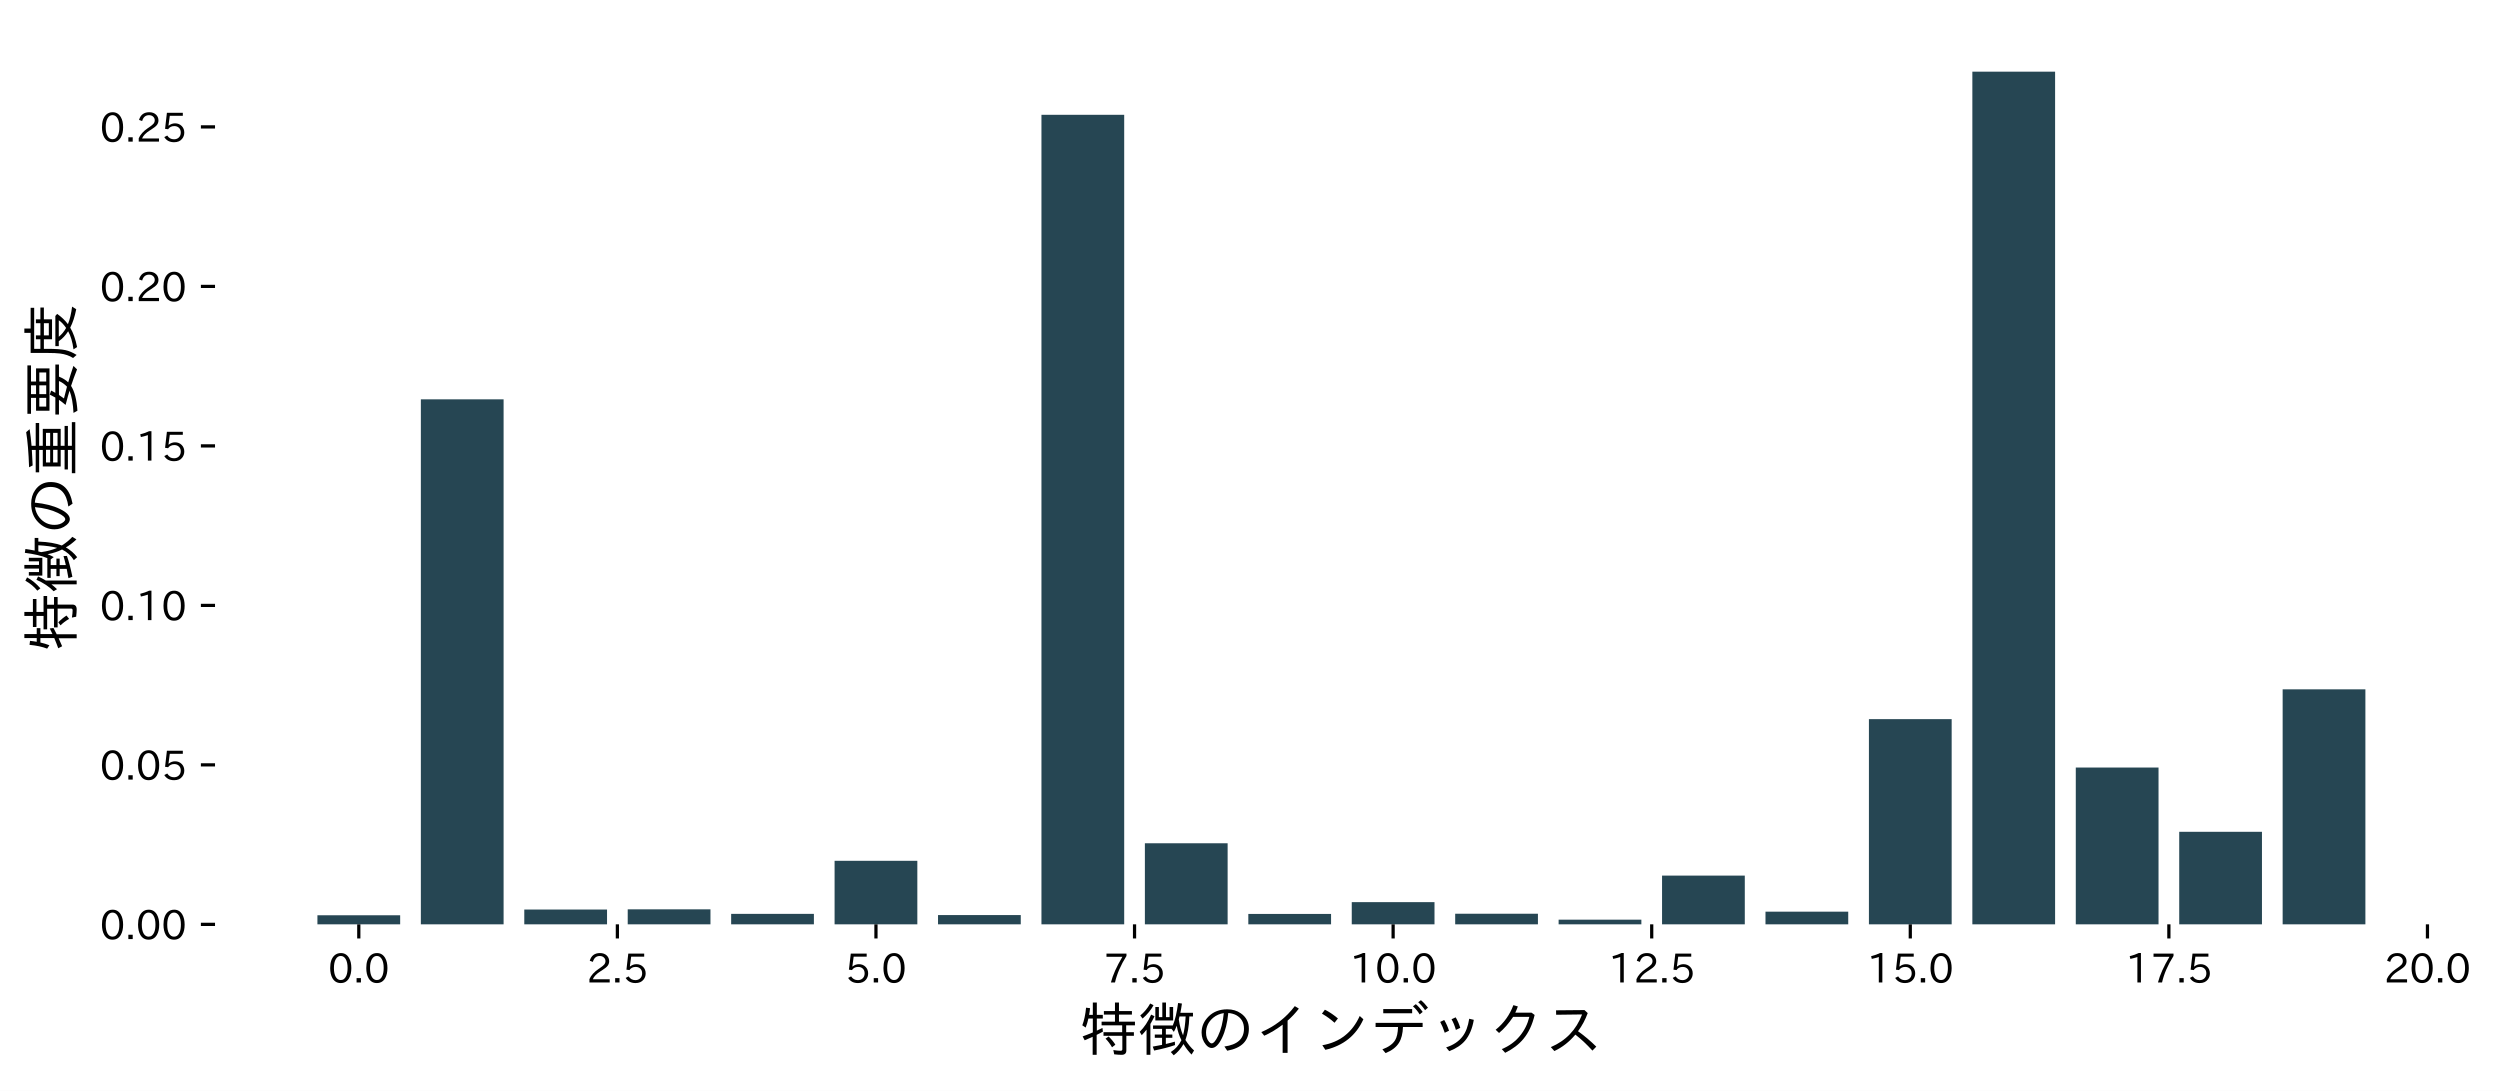
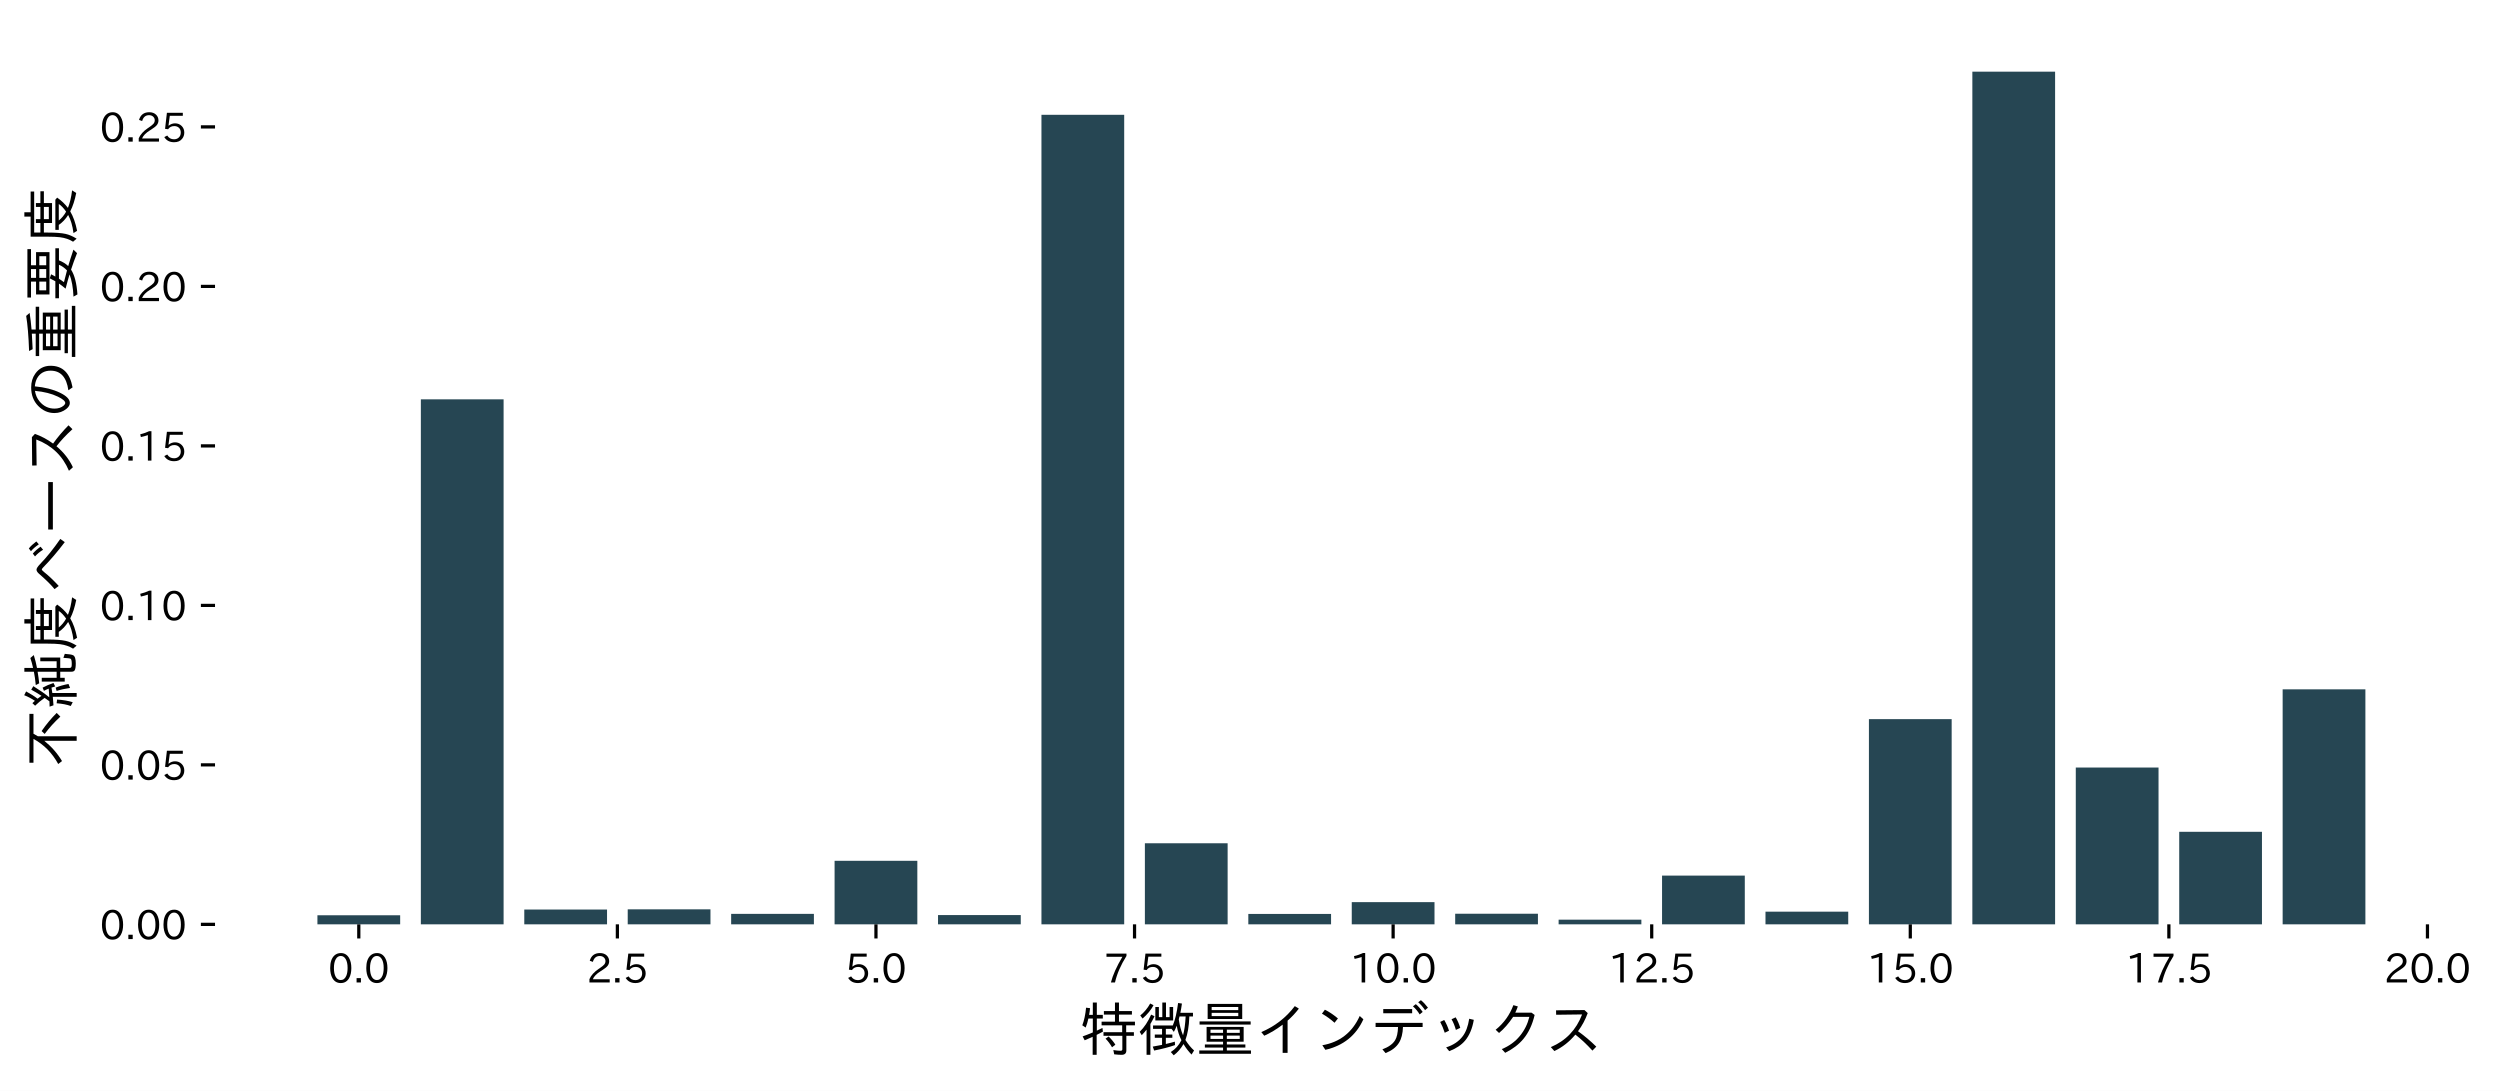
<svg xmlns="http://www.w3.org/2000/svg" xmlns:xlink="http://www.w3.org/1999/xlink" width="619.237pt" height="270.206pt" viewBox="0 0 619.237 270.206" version="1.1">
  <defs>
    <style type="text/css">*{stroke-linejoin: round; stroke-linecap: butt}</style>
  </defs>
  <g id="figure_1">
    <g id="patch_1">
      <path d="M 0 270.206  L 619.237 270.206  L 619.237 0  L 0 0  z " style="fill: #ffffff" />
    </g>
    <g id="axes_1">
      <g id="patch_2">
        <path d="M 53.26 228.96  L 611.26 228.96  L 611.26 7.2  L 53.26 7.2  z " style="fill: #ffffff" />
      </g>
      <g id="patch_3">
-         <path d="M 78.624 228.96  L 99.12 228.96  L 99.12 226.701  L 78.624 226.701  z " clip-path="url(#pd078e37126)" style="fill: #264653" />
+         <path d="M 78.624 228.96  L 99.12 228.96  L 99.12 226.701  L 78.624 226.701  z " clip-path="url(#p6672b5feb9)" style="fill: #264653" />
      </g>
      <g id="patch_4">
-         <path d="M 104.243 228.96  L 124.739 228.96  L 124.739 98.908  L 104.243 98.908  z " clip-path="url(#pd078e37126)" style="fill: #264653" />
+         <path d="M 104.243 228.96  L 124.739 228.96  L 124.739 98.908  L 104.243 98.908  z " clip-path="url(#p6672b5feb9)" style="fill: #264653" />
      </g>
      <g id="patch_5">
-         <path d="M 129.863 228.96  L 150.359 228.96  L 150.359 225.293  L 129.863 225.293  z " clip-path="url(#pd078e37126)" style="fill: #264653" />
+         <path d="M 129.863 228.96  L 150.359 228.96  L 150.359 225.293  L 129.863 225.293  z " clip-path="url(#p6672b5feb9)" style="fill: #264653" />
      </g>
      <g id="patch_6">
-         <path d="M 155.483 228.96  L 175.979 228.96  L 175.979 225.231  L 155.483 225.231  z " clip-path="url(#pd078e37126)" style="fill: #264653" />
+         <path d="M 155.483 228.96  L 175.979 228.96  L 175.979 225.231  L 155.483 225.231  z " clip-path="url(#p6672b5feb9)" style="fill: #264653" />
      </g>
      <g id="patch_7">
-         <path d="M 181.103 228.96  L 201.599 228.96  L 201.599 226.363  L 181.103 226.363  z " clip-path="url(#pd078e37126)" style="fill: #264653" />
+         <path d="M 181.103 228.96  L 201.599 228.96  L 201.599 226.363  L 181.103 226.363  z " clip-path="url(#p6672b5feb9)" style="fill: #264653" />
      </g>
      <g id="patch_8">
-         <path d="M 206.723 228.96  L 227.219 228.96  L 227.219 213.212  L 206.723 213.212  z " clip-path="url(#pd078e37126)" style="fill: #264653" />
+         <path d="M 206.723 228.96  L 227.219 228.96  L 227.219 213.212  L 206.723 213.212  z " clip-path="url(#p6672b5feb9)" style="fill: #264653" />
      </g>
      <g id="patch_9">
-         <path d="M 232.343 228.96  L 252.839 228.96  L 252.839 226.659  L 232.343 226.659  z " clip-path="url(#pd078e37126)" style="fill: #264653" />
+         <path d="M 232.343 228.96  L 252.839 228.96  L 252.839 226.659  L 232.343 226.659  z " clip-path="url(#p6672b5feb9)" style="fill: #264653" />
      </g>
      <g id="patch_10">
-         <path d="M 257.962 228.96  L 278.458 228.96  L 278.458 28.428  L 257.962 28.428  z " clip-path="url(#pd078e37126)" style="fill: #264653" />
+         <path d="M 257.962 228.96  L 278.458 228.96  L 278.458 28.428  L 257.962 28.428  z " clip-path="url(#p6672b5feb9)" style="fill: #264653" />
      </g>
      <g id="patch_11">
-         <path d="M 283.582 228.96  L 304.078 228.96  L 304.078 208.878  L 283.582 208.878  z " clip-path="url(#pd078e37126)" style="fill: #264653" />
+         <path d="M 283.582 228.96  L 304.078 228.96  L 304.078 208.878  L 283.582 208.878  z " clip-path="url(#p6672b5feb9)" style="fill: #264653" />
      </g>
      <g id="patch_12">
-         <path d="M 309.202 228.96  L 329.698 228.96  L 329.698 226.375  L 309.202 226.375  z " clip-path="url(#pd078e37126)" style="fill: #264653" />
+         <path d="M 309.202 228.96  L 329.698 228.96  L 329.698 226.375  L 309.202 226.375  z " clip-path="url(#p6672b5feb9)" style="fill: #264653" />
      </g>
      <g id="patch_13">
-         <path d="M 334.822 228.96  L 355.318 228.96  L 355.318 223.456  L 334.822 223.456  z " clip-path="url(#pd078e37126)" style="fill: #264653" />
+         <path d="M 334.822 228.96  L 355.318 228.96  L 355.318 223.456  L 334.822 223.456  z " clip-path="url(#p6672b5feb9)" style="fill: #264653" />
      </g>
      <g id="patch_14">
-         <path d="M 360.442 228.96  L 380.938 228.96  L 380.938 226.322  L 360.442 226.322  z " clip-path="url(#pd078e37126)" style="fill: #264653" />
+         <path d="M 360.442 228.96  L 380.938 228.96  L 380.938 226.322  L 360.442 226.322  z " clip-path="url(#p6672b5feb9)" style="fill: #264653" />
      </g>
      <g id="patch_15">
-         <path d="M 386.062 228.96  L 406.558 228.96  L 406.558 227.805  L 386.062 227.805  z " clip-path="url(#pd078e37126)" style="fill: #264653" />
+         <path d="M 386.062 228.96  L 406.558 228.96  L 406.558 227.805  L 386.062 227.805  z " clip-path="url(#p6672b5feb9)" style="fill: #264653" />
      </g>
      <g id="patch_16">
-         <path d="M 411.681 228.96  L 432.177 228.96  L 432.177 216.886  L 411.681 216.886  z " clip-path="url(#pd078e37126)" style="fill: #264653" />
+         <path d="M 411.681 228.96  L 432.177 228.96  L 432.177 216.886  L 411.681 216.886  z " clip-path="url(#p6672b5feb9)" style="fill: #264653" />
      </g>
      <g id="patch_17">
-         <path d="M 437.301 228.96  L 457.797 228.96  L 457.797 225.814  L 437.301 225.814  z " clip-path="url(#pd078e37126)" style="fill: #264653" />
+         <path d="M 437.301 228.96  L 457.797 228.96  L 457.797 225.814  L 437.301 225.814  z " clip-path="url(#p6672b5feb9)" style="fill: #264653" />
      </g>
      <g id="patch_18">
-         <path d="M 462.921 228.96  L 483.417 228.96  L 483.417 178.124  L 462.921 178.124  z " clip-path="url(#pd078e37126)" style="fill: #264653" />
+         <path d="M 462.921 228.96  L 483.417 228.96  L 483.417 178.124  L 462.921 178.124  z " clip-path="url(#p6672b5feb9)" style="fill: #264653" />
      </g>
      <g id="patch_19">
-         <path d="M 488.541 228.96  L 509.037 228.96  L 509.037 17.76  L 488.541 17.76  z " clip-path="url(#pd078e37126)" style="fill: #264653" />
+         <path d="M 488.541 228.96  L 509.037 228.96  L 509.037 17.76  L 488.541 17.76  z " clip-path="url(#p6672b5feb9)" style="fill: #264653" />
      </g>
      <g id="patch_20">
-         <path d="M 514.161 228.96  L 534.657 228.96  L 534.657 190.121  L 514.161 190.121  z " clip-path="url(#pd078e37126)" style="fill: #264653" />
+         <path d="M 514.161 228.96  L 534.657 228.96  L 534.657 190.121  L 514.161 190.121  z " clip-path="url(#p6672b5feb9)" style="fill: #264653" />
      </g>
      <g id="patch_21">
-         <path d="M 539.781 228.96  L 560.277 228.96  L 560.277 206.025  L 539.781 206.025  z " clip-path="url(#pd078e37126)" style="fill: #264653" />
+         <path d="M 539.781 228.96  L 560.277 228.96  L 560.277 206.025  L 539.781 206.025  z " clip-path="url(#p6672b5feb9)" style="fill: #264653" />
      </g>
      <g id="patch_22">
-         <path d="M 565.4 228.96  L 585.896 228.96  L 585.896 170.738  L 565.4 170.738  z " clip-path="url(#pd078e37126)" style="fill: #264653" />
+         <path d="M 565.4 228.96  L 585.896 228.96  L 585.896 170.738  L 565.4 170.738  z " clip-path="url(#p6672b5feb9)" style="fill: #264653" />
      </g>
      <g id="matplotlib.axis_1">
        <g id="xtick_1">
          <g id="line2d_1">
            <defs>
-               <path id="m3e5e22fb21" d="M 0 0  L 0 3.5  " style="stroke: #000000; stroke-width: 0.8" />
+               <path id="m82da1f3bf2" d="M 0 0  L 0 3.5  " style="stroke: #000000; stroke-width: 0.8" />
            </defs>
            <g>
-               <use xlink:href="#m3e5e22fb21" x="88.872" y="228.96" style="stroke: #000000; stroke-width: 0.8" />
+               <use xlink:href="#m82da1f3bf2" x="88.872" y="228.96" style="stroke: #000000; stroke-width: 0.8" />
            </g>
          </g>
          <g id="text_1">
            <g transform="translate(81.25204 243.4506) scale(0.1 -0.1)">
              <defs>
                <path id="IPAexGothic-30" d="M 2038 4725  Q 2881 4725 3334 3944  Q 3694 3325 3694 2344  Q 3694 1372 3334 741  Q 2888 -31 2016 -31  Q 1147 -31 700 741  Q 341 1372 341 2350  Q 341 3713 1000 4334  Q 1419 4725 2038 4725  z M 2016 4266  Q 1516 4266 1228 3759  Q 934 3247 934 2344  Q 934 1456 1222 947  Q 1513 447 2016 447  Q 2619 447 2909 1153  Q 3100 1622 3100 2375  Q 3100 3256 2806 3759  Q 2509 4266 2016 4266  z " transform="scale(0.015625)" />
                <path id="IPAexGothic-2e" d="M 1184 63  L 494 63  L 494 753  L 1184 753  L 1184 63  z " transform="scale(0.015625)" />
              </defs>
              <use xlink:href="#IPAexGothic-30" />
              <use xlink:href="#IPAexGothic-2e" transform="translate(62.98828 0)" />
              <use xlink:href="#IPAexGothic-30" transform="translate(89.4043 0)" />
            </g>
          </g>
        </g>
        <g id="xtick_2">
          <g id="line2d_2">
            <g>
-               <use xlink:href="#m3e5e22fb21" x="152.921" y="228.96" style="stroke: #000000; stroke-width: 0.8" />
+               <use xlink:href="#m82da1f3bf2" x="152.921" y="228.96" style="stroke: #000000; stroke-width: 0.8" />
            </g>
          </g>
          <g id="text_2">
            <g transform="translate(145.3016 243.4506) scale(0.1 -0.1)">
              <defs>
                <path id="IPAexGothic-32" d="M 3659 63  L 447 63  L 447 594  Q 825 1475 1894 2203  L 2072 2322  Q 2619 2697 2791 2906  Q 2988 3153 2988 3444  Q 2988 3772 2756 4003  Q 2500 4259 2084 4259  Q 1250 4259 991 3328  L 497 3506  Q 853 4725 2116 4725  Q 2806 4725 3216 4316  Q 3575 3947 3575 3425  Q 3575 3038 3344 2722  Q 3131 2416 2366 1938  L 2231 1856  Q 1256 1253 978 569  L 3659 569  L 3659 63  z " transform="scale(0.015625)" />
                <path id="IPAexGothic-35" d="M 1178 2603  Q 1634 2963 2172 2963  Q 2816 2963 3241 2528  Q 3638 2113 3638 1497  Q 3638 938 3297 513  Q 2869 -31 2031 -31  Q 959 -31 469 784  L 938 1028  Q 1309 434 2013 434  Q 2466 434 2769 716  Q 3081 1013 3081 1503  Q 3081 1966 2806 2241  Q 2519 2528 2056 2528  Q 1406 2528 1072 2028  L 591 2091  L 884 4634  L 3406 4634  L 3406 4153  L 1341 4153  L 1134 2603  L 1178 2603  z " transform="scale(0.015625)" />
              </defs>
              <use xlink:href="#IPAexGothic-32" />
              <use xlink:href="#IPAexGothic-2e" transform="translate(62.98828 0)" />
              <use xlink:href="#IPAexGothic-35" transform="translate(89.4043 0)" />
            </g>
          </g>
        </g>
        <g id="xtick_3">
          <g id="line2d_3">
            <g>
-               <use xlink:href="#m3e5e22fb21" x="216.971" y="228.96" style="stroke: #000000; stroke-width: 0.8" />
+               <use xlink:href="#m82da1f3bf2" x="216.971" y="228.96" style="stroke: #000000; stroke-width: 0.8" />
            </g>
          </g>
          <g id="text_3">
            <g transform="translate(209.3512 243.4506) scale(0.1 -0.1)">
              <use xlink:href="#IPAexGothic-35" />
              <use xlink:href="#IPAexGothic-2e" transform="translate(62.98828 0)" />
              <use xlink:href="#IPAexGothic-30" transform="translate(89.4043 0)" />
            </g>
          </g>
        </g>
        <g id="xtick_4">
          <g id="line2d_4">
            <g>
-               <use xlink:href="#m3e5e22fb21" x="281.02" y="228.96" style="stroke: #000000; stroke-width: 0.8" />
+               <use xlink:href="#m82da1f3bf2" x="281.02" y="228.96" style="stroke: #000000; stroke-width: 0.8" />
            </g>
          </g>
          <g id="text_4">
            <g transform="translate(273.4008 243.4506) scale(0.1 -0.1)">
              <defs>
                <path id="IPAexGothic-37" d="M 3597 4263  Q 2238 2106 1778 63  L 1131 63  Q 1581 1834 2950 4128  L 428 4128  L 428 4634  L 3597 4634  L 3597 4263  z " transform="scale(0.015625)" />
              </defs>
              <use xlink:href="#IPAexGothic-37" />
              <use xlink:href="#IPAexGothic-2e" transform="translate(62.98828 0)" />
              <use xlink:href="#IPAexGothic-35" transform="translate(89.4043 0)" />
            </g>
          </g>
        </g>
        <g id="xtick_5">
          <g id="line2d_5">
            <g>
-               <use xlink:href="#m3e5e22fb21" x="345.07" y="228.96" style="stroke: #000000; stroke-width: 0.8" />
+               <use xlink:href="#m82da1f3bf2" x="345.07" y="228.96" style="stroke: #000000; stroke-width: 0.8" />
            </g>
          </g>
          <g id="text_5">
            <g transform="translate(334.3012 243.4506) scale(0.1 -0.1)">
              <defs>
                <path id="IPAexGothic-31" d="M 2463 63  L 1900 63  L 1900 4103  Q 1372 3922 788 3797  L 684 4231  Q 1519 4441 2106 4731  L 2463 4731  L 2463 63  z " transform="scale(0.015625)" />
              </defs>
              <use xlink:href="#IPAexGothic-31" />
              <use xlink:href="#IPAexGothic-30" transform="translate(62.98828 0)" />
              <use xlink:href="#IPAexGothic-2e" transform="translate(125.9766 0)" />
              <use xlink:href="#IPAexGothic-30" transform="translate(152.3926 0)" />
            </g>
          </g>
        </g>
        <g id="xtick_6">
          <g id="line2d_6">
            <g>
-               <use xlink:href="#m3e5e22fb21" x="409.12" y="228.96" style="stroke: #000000; stroke-width: 0.8" />
+               <use xlink:href="#m82da1f3bf2" x="409.12" y="228.96" style="stroke: #000000; stroke-width: 0.8" />
            </g>
          </g>
          <g id="text_6">
            <g transform="translate(398.3508 243.4506) scale(0.1 -0.1)">
              <use xlink:href="#IPAexGothic-31" />
              <use xlink:href="#IPAexGothic-32" transform="translate(62.98828 0)" />
              <use xlink:href="#IPAexGothic-2e" transform="translate(125.9766 0)" />
              <use xlink:href="#IPAexGothic-35" transform="translate(152.3926 0)" />
            </g>
          </g>
        </g>
        <g id="xtick_7">
          <g id="line2d_7">
            <g>
-               <use xlink:href="#m3e5e22fb21" x="473.169" y="228.96" style="stroke: #000000; stroke-width: 0.8" />
+               <use xlink:href="#m82da1f3bf2" x="473.169" y="228.96" style="stroke: #000000; stroke-width: 0.8" />
            </g>
          </g>
          <g id="text_7">
            <g transform="translate(462.4003 243.4506) scale(0.1 -0.1)">
              <use xlink:href="#IPAexGothic-31" />
              <use xlink:href="#IPAexGothic-35" transform="translate(62.98828 0)" />
              <use xlink:href="#IPAexGothic-2e" transform="translate(125.9766 0)" />
              <use xlink:href="#IPAexGothic-30" transform="translate(152.3926 0)" />
            </g>
          </g>
        </g>
        <g id="xtick_8">
          <g id="line2d_8">
            <g>
-               <use xlink:href="#m3e5e22fb21" x="537.219" y="228.96" style="stroke: #000000; stroke-width: 0.8" />
+               <use xlink:href="#m82da1f3bf2" x="537.219" y="228.96" style="stroke: #000000; stroke-width: 0.8" />
            </g>
          </g>
          <g id="text_8">
            <g transform="translate(526.4499 243.4506) scale(0.1 -0.1)">
              <use xlink:href="#IPAexGothic-31" />
              <use xlink:href="#IPAexGothic-37" transform="translate(62.98828 0)" />
              <use xlink:href="#IPAexGothic-2e" transform="translate(125.9766 0)" />
              <use xlink:href="#IPAexGothic-35" transform="translate(152.3926 0)" />
            </g>
          </g>
        </g>
        <g id="xtick_9">
          <g id="line2d_9">
            <g>
-               <use xlink:href="#m3e5e22fb21" x="601.268" y="228.96" style="stroke: #000000; stroke-width: 0.8" />
+               <use xlink:href="#m82da1f3bf2" x="601.268" y="228.96" style="stroke: #000000; stroke-width: 0.8" />
            </g>
          </g>
          <g id="text_9">
            <g transform="translate(590.4995 243.4506) scale(0.1 -0.1)">
              <use xlink:href="#IPAexGothic-32" />
              <use xlink:href="#IPAexGothic-30" transform="translate(62.98828 0)" />
              <use xlink:href="#IPAexGothic-2e" transform="translate(125.9766 0)" />
              <use xlink:href="#IPAexGothic-30" transform="translate(152.3926 0)" />
            </g>
          </g>
        </g>
        <g id="text_10">
          <g transform="translate(267.46 260.2699) scale(0.144 -0.144)">
            <defs>
              <path id="IPAexGothic-7279" d="M 1025 3950  L 1434 3950  L 1434 5313  L 1875 5313  L 1875 3950  L 2534 3950  L 2534 3547  L 1875 3547  L 1875 2216  Q 2084 2313 2494 2516  L 2547 2106  Q 2281 1963 1856 1750  L 1856 -447  L 1416 -447  L 1416 1538  Q 1028 1359 538 1153  L 313 1581  Q 778 1744 1434 2019  L 1434 3547  L 947 3547  Q 828 3013 647 2556  L 275 2803  Q 584 3600 691 4744  L 1131 4688  Q 1091 4291 1025 3950  z M 3872 4372  L 3872 5313  L 4313 5313  L 4313 4372  L 5738 4372  L 5738 3981  L 4313 3981  L 4313 3200  L 6072 3200  L 6072 2803  L 5106 2803  L 5106 2047  L 5956 2047  L 5956 1650  L 5125 1650  L 5125 38  Q 5125 -447 4594 -447  Q 4288 -447 3788 -391  L 3691 78  Q 4181 0 4491 0  Q 4684 0 4684 172  L 4684 1650  L 2609 1650  L 2609 2047  L 4666 2047  L 4666 2803  L 2400 2803  L 2400 3200  L 3872 3200  L 3872 3981  L 2653 3981  L 2653 4372  L 3872 4372  z M 3550 384  Q 3216 959 2834 1331  L 3172 1575  Q 3641 1116 3916 672  L 3550 384  z " transform="scale(0.015625)" />
              <path id="IPAexGothic-5fb4" d="M 5656 3775  L 5656 3697  Q 5597 2178 5228 1188  Q 5678 478 6181 31  L 5900 -419  Q 5375 125 5016 741  Q 4591 -3 3941 -500  L 3616 -138  Q 4372 331 4788 1163  Q 4441 1838 4269 2759  Q 4131 2388 3953 2078  L 3697 2413  L 3072 2413  L 3072 1784  L 3788 1784  L 3788 1425  L 3072 1425  L 3072 747  Q 3600 866 4063 1003  L 4081 625  Q 3147 297 1784 25  L 1631 459  Q 2194 553 2656 650  L 2656 1425  L 1856 1425  L 1856 1784  L 2656 1784  L 2656 2413  L 1663 2413  L 1663 2784  L 3838 2784  Q 4222 3697 4422 5259  L 4844 5197  Q 4775 4688 4672 4178  L 6059 4178  L 6059 3775  L 5656 3775  z M 5253 3775  L 4575 3775  Q 4516 3525 4497 3463  L 4509 3391  Q 4638 2475 4966 1700  Q 5188 2516 5253 3775  z M 1372 2950  L 1372 -447  L 950 -447  L 950 2328  Q 728 2038 419 1716  L 194 2088  Q 944 2819 1453 3981  L 1825 3803  Q 1631 3384 1372 2950  z M 3088 3700  L 3484 3700  L 3484 4819  L 3875 4819  L 3875 3334  L 1916 3334  L 1916 4819  L 2306 4819  L 2306 3700  L 2684 3700  L 2684 5313  L 3088 5313  L 3088 3700  z M 256 3884  Q 916 4419 1350 5203  L 1716 5013  Q 1300 4234 513 3547  L 256 3884  z " transform="scale(0.015625)" />
-               <path id="IPAexGothic-306e" d="M 3119 469  Q 5275 766 5275 2425  Q 5275 3453 4413 3925  Q 4041 4116 3547 4159  Q 3394 2525 2850 1400  Q 2322 306 1722 306  Q 1384 306 1084 666  Q 609 1244 609 2003  Q 609 3025 1397 3794  Q 2184 4563 3431 4563  Q 4306 4563 4928 4122  Q 5813 3506 5813 2425  Q 5813 438 3431 6  L 3119 469  z M 3053 4147  Q 2378 4044 1891 3641  Q 1097 2981 1097 1991  Q 1097 1366 1434 978  Q 1581 813 1719 813  Q 2022 813 2416 1625  Q 2909 2638 3053 4147  z " transform="scale(0.015625)" />
+               <path id="IPAexGothic-91cf" d="M 5081 5159  L 5081 3497  L 1275 3497  L 1275 5159  L 5081 5159  z M 1716 4819  L 1716 4475  L 4647 4475  L 4647 4819  L 1716 4819  z M 1716 4175  L 1716 3816  L 4647 3816  L 4647 4175  L 1716 4175  z M 5238 2625  L 5238 997  L 3388 997  L 3388 694  L 5428 694  L 5428 353  L 3388 353  L 3388 34  L 6044 34  L 6044 -331  L 353 -331  L 353 34  L 2972 34  L 2972 353  L 969 353  L 969 694  L 2972 694  L 2972 997  L 1159 997  L 1159 2625  L 5238 2625  z M 1588 2325  L 1588 1972  L 2972 1972  L 2972 2325  L 1588 2325  z M 1588 1672  L 1588 1303  L 2972 1303  L 2972 1672  L 1588 1672  z M 4809 1303  L 4809 1672  L 3388 1672  L 3388 1303  L 4809 1303  z M 4809 1972  L 4809 2325  L 3388 2325  L 3388 1972  L 4809 1972  z M 384 3231  L 6009 3231  L 6009 2884  L 384 2884  L 384 3231  z " transform="scale(0.015625)" />
              <path id="IPAexGothic-30a4" d="M 3131 -231  L 3131 2875  Q 2091 2088 1106 1656  L 781 2059  Q 3016 3000 4469 4916  L 4916 4641  Q 4384 3938 3675 3316  L 3675 -231  L 3131 -231  z " transform="scale(0.015625)" />
              <path id="IPAexGothic-30f3" d="M 2444 3084  Q 1816 3656 1056 4084  L 1381 4519  Q 2063 4191 2816 3559  L 2444 3084  z M 1100 609  Q 3984 1106 5216 3828  L 5619 3469  Q 4413 794 1434 103  L 1100 609  z " transform="scale(0.015625)" />
              <path id="IPAexGothic-30c7" d="M 563 3072  L 5741 3072  L 5741 2613  L 3578 2613  Q 3538 1516 3134 872  Q 2688 156 1663 -256  L 1313 156  Q 2338 538 2713 1166  Q 3003 1644 3034 2613  L 563 2613  L 563 3072  z M 1406 4588  L 4588 4588  L 4588 4128  L 1406 4128  L 1406 4588  z M 6009 4469  Q 5647 5009 5253 5338  L 5553 5569  Q 5938 5259 6328 4744  L 6009 4469  z M 5413 4000  Q 5125 4491 4678 4891  L 4991 5131  Q 5363 4825 5747 4275  L 5413 4000  z " transform="scale(0.015625)" />
              <path id="IPAexGothic-30c3" d="M 1775 1984  Q 1553 2666 1275 3175  L 1716 3391  Q 2034 2866 2247 2209  L 1775 1984  z M 3003 2297  Q 2813 2978 2522 3469  L 2978 3681  Q 3291 3166 3484 2522  L 3003 2297  z M 1928 372  Q 3094 744 3731 1569  Q 4275 2263 4469 3525  L 4975 3406  Q 4734 1975 4016 1119  Q 3406 391 2266 -44  L 1928 372  z " transform="scale(0.015625)" />
              <path id="IPAexGothic-30af" d="M 4934 4191  L 5272 3941  Q 4894 2334 4031 1300  Q 3275 391 2028 -225  L 1656 184  Q 2875 691 3641 1625  Q 4403 2553 4691 3731  L 2903 3731  Q 2188 2653 1356 1959  L 978 2309  Q 2328 3400 2931 5022  L 3422 4881  Q 3363 4672 3141 4191  L 4934 4191  z " transform="scale(0.015625)" />
              <path id="IPAexGothic-30b9" d="M 4359 4481  L 4716 4147  Q 4328 3072 3647 2150  Q 4659 1434 5659 453  L 5234 19  Q 4256 1088 3353 1778  Q 2372 597 1044 -31  L 653 403  Q 3128 1453 4097 4000  L 1241 3963  L 1228 4453  L 4359 4481  z " transform="scale(0.015625)" />
            </defs>
            <use xlink:href="#IPAexGothic-7279" />
            <use xlink:href="#IPAexGothic-5fb4" transform="translate(100 0)" />
-             <use xlink:href="#IPAexGothic-306e" transform="translate(200 0)" />
+             <use xlink:href="#IPAexGothic-91cf" transform="translate(200 0)" />
            <use xlink:href="#IPAexGothic-30a4" transform="translate(300 0)" />
            <use xlink:href="#IPAexGothic-30f3" transform="translate(400 0)" />
            <use xlink:href="#IPAexGothic-30c7" transform="translate(500 0)" />
            <use xlink:href="#IPAexGothic-30c3" transform="translate(600 0)" />
            <use xlink:href="#IPAexGothic-30af" transform="translate(700 0)" />
            <use xlink:href="#IPAexGothic-30b9" transform="translate(800 0)" />
          </g>
        </g>
      </g>
      <g id="matplotlib.axis_2">
        <g id="ytick_1">
          <g id="line2d_10">
            <defs>
-               <path id="m81ce6b8e55" d="M 0 0  L -3.5 0  " style="stroke: #000000; stroke-width: 0.8" />
+               <path id="mc72105f3bf" d="M 0 0  L -3.5 0  " style="stroke: #000000; stroke-width: 0.8" />
            </defs>
            <g>
-               <use xlink:href="#m81ce6b8e55" x="53.26" y="228.96" style="stroke: #000000; stroke-width: 0.8" />
+               <use xlink:href="#mc72105f3bf" x="53.26" y="228.96" style="stroke: #000000; stroke-width: 0.8" />
            </g>
          </g>
          <g id="text_11">
            <g transform="translate(24.7225 232.7053) scale(0.1 -0.1)">
              <use xlink:href="#IPAexGothic-30" />
              <use xlink:href="#IPAexGothic-2e" transform="translate(62.98828 0)" />
              <use xlink:href="#IPAexGothic-30" transform="translate(89.4043 0)" />
              <use xlink:href="#IPAexGothic-30" transform="translate(152.3926 0)" />
            </g>
          </g>
        </g>
        <g id="ytick_2">
          <g id="line2d_11">
            <g>
-               <use xlink:href="#m81ce6b8e55" x="53.26" y="189.455" style="stroke: #000000; stroke-width: 0.8" />
+               <use xlink:href="#mc72105f3bf" x="53.26" y="189.455" style="stroke: #000000; stroke-width: 0.8" />
            </g>
          </g>
          <g id="text_12">
            <g transform="translate(24.7225 193.2003) scale(0.1 -0.1)">
              <use xlink:href="#IPAexGothic-30" />
              <use xlink:href="#IPAexGothic-2e" transform="translate(62.98828 0)" />
              <use xlink:href="#IPAexGothic-30" transform="translate(89.4043 0)" />
              <use xlink:href="#IPAexGothic-35" transform="translate(152.3926 0)" />
            </g>
          </g>
        </g>
        <g id="ytick_3">
          <g id="line2d_12">
            <g>
-               <use xlink:href="#m81ce6b8e55" x="53.26" y="149.95" style="stroke: #000000; stroke-width: 0.8" />
+               <use xlink:href="#mc72105f3bf" x="53.26" y="149.95" style="stroke: #000000; stroke-width: 0.8" />
            </g>
          </g>
          <g id="text_13">
            <g transform="translate(24.7225 153.6952) scale(0.1 -0.1)">
              <use xlink:href="#IPAexGothic-30" />
              <use xlink:href="#IPAexGothic-2e" transform="translate(62.98828 0)" />
              <use xlink:href="#IPAexGothic-31" transform="translate(89.4043 0)" />
              <use xlink:href="#IPAexGothic-30" transform="translate(152.3926 0)" />
            </g>
          </g>
        </g>
        <g id="ytick_4">
          <g id="line2d_13">
            <g>
-               <use xlink:href="#m81ce6b8e55" x="53.26" y="110.445" style="stroke: #000000; stroke-width: 0.8" />
+               <use xlink:href="#mc72105f3bf" x="53.26" y="110.445" style="stroke: #000000; stroke-width: 0.8" />
            </g>
          </g>
          <g id="text_14">
            <g transform="translate(24.7225 114.1901) scale(0.1 -0.1)">
              <use xlink:href="#IPAexGothic-30" />
              <use xlink:href="#IPAexGothic-2e" transform="translate(62.98828 0)" />
              <use xlink:href="#IPAexGothic-31" transform="translate(89.4043 0)" />
              <use xlink:href="#IPAexGothic-35" transform="translate(152.3926 0)" />
            </g>
          </g>
        </g>
        <g id="ytick_5">
          <g id="line2d_14">
            <g>
-               <use xlink:href="#m81ce6b8e55" x="53.26" y="70.94" style="stroke: #000000; stroke-width: 0.8" />
+               <use xlink:href="#mc72105f3bf" x="53.26" y="70.94" style="stroke: #000000; stroke-width: 0.8" />
            </g>
          </g>
          <g id="text_15">
            <g transform="translate(24.7225 74.68506) scale(0.1 -0.1)">
              <use xlink:href="#IPAexGothic-30" />
              <use xlink:href="#IPAexGothic-2e" transform="translate(62.98828 0)" />
              <use xlink:href="#IPAexGothic-32" transform="translate(89.4043 0)" />
              <use xlink:href="#IPAexGothic-30" transform="translate(152.3926 0)" />
            </g>
          </g>
        </g>
        <g id="ytick_6">
          <g id="line2d_15">
            <g>
-               <use xlink:href="#m81ce6b8e55" x="53.26" y="31.435" style="stroke: #000000; stroke-width: 0.8" />
+               <use xlink:href="#mc72105f3bf" x="53.26" y="31.435" style="stroke: #000000; stroke-width: 0.8" />
            </g>
          </g>
          <g id="text_16">
            <g transform="translate(24.7225 35.18) scale(0.1 -0.1)">
              <use xlink:href="#IPAexGothic-30" />
              <use xlink:href="#IPAexGothic-2e" transform="translate(62.98828 0)" />
              <use xlink:href="#IPAexGothic-32" transform="translate(89.4043 0)" />
              <use xlink:href="#IPAexGothic-35" transform="translate(152.3926 0)" />
            </g>
          </g>
        </g>
        <g id="text_17">
-           <g transform="translate(17.9865 161.28) rotate(-90) scale(0.144 -0.144)">
+           <g transform="translate(17.9865 190.08) rotate(-90) scale(0.144 -0.144)">
            <defs>
+               <path id="IPAexGothic-4e0d" d="M 3706 4309  Q 3584 4078 3450 3863  L 3425 3822  L 3425 -447  L 2925 -447  L 2925 3113  Q 1959 1919 697 1166  L 372 1584  Q 2197 2581 3138 4309  L 513 4309  L 513 4756  L 5891 4756  L 5891 4309  L 3706 4309  z M 5588 1350  Q 4669 2347 3681 3078  L 4000 3413  Q 5075 2675 5997 1753  L 5588 1350  z " transform="scale(0.015625)" />
+               <path id="IPAexGothic-7d14" d="M 1253 3084  Q 825 3691 391 4128  L 672 4428  Q 903 4184 928 4153  Q 1297 4694 1547 5331  L 1963 5119  Q 1550 4353 1163 3859  Q 1334 3644 1478 3425  Q 1872 4031 2156 4556  L 2541 4325  Q 1878 3250 1344 2606  L 1319 2572  L 1516 2578  Q 1606 2584 1931 2606  Q 2141 2619 2272 2631  Q 2169 2897 2028 3156  L 2378 3303  Q 2684 2750 2891 2106  L 2513 1919  Q 2434 2184 2384 2328  Q 2166 2281 1791 2234  L 1791 -447  L 1375 -447  L 1375 2181  Q 981 2134 434 2106  L 288 2534  Q 641 2544 875 2553  Q 1113 2872 1197 3003  Q 1234 3066 1253 3084  z M 4134 1759  L 4134 3853  Q 3516 3747 2856 3678  L 2663 4056  Q 3541 4141 4134 4263  L 4134 5313  L 4550 5313  L 4550 4353  Q 5109 4472 5641 4653  L 5966 4275  Q 5209 4041 4550 3922  L 4550 1759  L 5281 1759  L 5281 3559  L 5697 3559  L 5697 1363  L 4550 1363  L 4550 341  Q 4550 181 4666 131  Q 4753 94 4988 94  Q 5494 94 5563 228  Q 5628 375 5659 1016  L 6100 863  Q 6053 150 5947 -53  Q 5803 -347 5044 -347  Q 4463 -347 4275 -219  Q 4134 -116 4134 122  L 4134 1363  L 3463 1363  L 3463 869  L 3047 869  L 3047 3397  L 3463 3397  L 3463 1759  L 4134 1759  z M 359 206  Q 594 841 659 1759  L 1069 1709  Q 1000 684 775 -13  L 359 206  z M 2347 281  Q 2231 1116 2016 1759  L 2381 1869  Q 2641 1219 2784 453  L 2347 281  z " transform="scale(0.015625)" />
+               <path id="IPAexGothic-5ea6" d="M 3516 4622  L 5794 4622  L 5794 4231  L 1278 4231  L 1278 3547  L 2328 3547  L 2328 4041  L 2759 4041  L 2759 3547  L 4097 3547  L 4097 4041  L 4525 4041  L 4525 3547  L 5825 3547  L 5825 3163  L 4525 3163  L 4525 2266  L 2328 2266  L 2328 3163  L 1278 3163  L 1278 2747  Q 1278 1434 1131 775  Q 1006 203 606 -441  L 269 -50  Q 653 541 763 1381  Q 825 1869 825 2747  L 825 4622  L 3034 4622  L 3034 5313  L 3516 5313  L 3516 4622  z M 2759 3163  L 2759 2619  L 4097 2619  L 4097 3163  L 2759 3163  z M 3609 263  Q 2784 -231 1472 -494  L 1222 -97  Q 2444 63 3213 491  Q 2544 909 2119 1522  L 1575 1522  L 1575 1900  L 4897 1900  L 5125 1700  Q 4628 994 3994 516  Q 4769 200 5925 56  L 5638 -397  Q 4434 -163 3609 263  z M 2606 1522  Q 2984 1044 3578 716  Q 4163 1119 4422 1522  L 2606 1522  z " transform="scale(0.015625)" />
+               <path id="IPAexGothic-30d9" d="M 428 1991  Q 1119 2547 2100 3681  Q 2356 3975 2566 3975  Q 2772 3975 3181 3584  Q 4328 2475 5950 1356  L 5600 863  Q 3994 2081 2816 3241  Q 2653 3394 2584 3394  Q 2513 3394 2291 3125  Q 1706 2384 775 1528  L 428 1991  z M 5356 3719  Q 4994 4259 4600 4588  L 4903 4819  Q 5288 4509 5675 3994  L 5356 3719  z M 4759 3250  Q 4472 3741 4025 4141  L 4338 4381  Q 4709 4075 5094 3525  L 4759 3250  z " transform="scale(0.015625)" />
+               <path id="IPAexGothic-30fc" d="M 588 2688  L 5809 2688  L 5809 2175  L 588 2175  L 588 2688  z " transform="scale(0.015625)" />
+               <path id="IPAexGothic-306e" d="M 3119 469  Q 5275 766 5275 2425  Q 5275 3453 4413 3925  Q 4041 4116 3547 4159  Q 3394 2525 2850 1400  Q 2322 306 1722 306  Q 1384 306 1084 666  Q 609 1244 609 2003  Q 609 3025 1397 3794  Q 2184 4563 3431 4563  Q 4306 4563 4928 4122  Q 5813 3506 5813 2425  Q 5813 438 3431 6  L 3119 469  z M 3053 4147  Q 2378 4044 1891 3641  Q 1097 2981 1097 1991  Q 1097 1366 1434 978  Q 1581 813 1719 813  Q 2022 813 2416 1625  Q 2909 2638 3053 4147  z " transform="scale(0.015625)" />
              <path id="IPAexGothic-91cd" d="M 2950 3284  L 2950 3684  L 481 3684  L 481 4063  L 2950 4063  L 2950 4491  L 2747 4478  Q 2100 4431 1241 4400  L 1038 4791  Q 3488 4878 4903 5113  L 5234 4734  Q 4388 4600 3406 4522  L 3406 4063  L 5913 4063  L 5913 3684  L 3406 3684  L 3406 3284  L 5269 3284  L 5269 1313  L 3406 1313  L 3406 884  L 5594 884  L 5594 519  L 3406 519  L 3406 84  L 6009 84  L 6009 -294  L 384 -294  L 384 84  L 2950 84  L 2950 519  L 800 519  L 800 884  L 2950 884  L 2950 1313  L 1128 1313  L 1128 3284  L 2950 3284  z M 2963 2931  L 1569 2931  L 1569 2472  L 2963 2472  L 2963 2931  z M 3394 2931  L 3394 2472  L 4825 2472  L 4825 2931  L 3394 2931  z M 2963 2147  L 1569 2147  L 1569 1659  L 2963 1659  L 2963 2147  z M 3394 2147  L 3394 1659  L 4825 1659  L 4825 2147  L 3394 2147  z " transform="scale(0.015625)" />
              <path id="IPAexGothic-8981" d="M 2278 4025  L 2278 4581  L 528 4581  L 528 4978  L 5856 4978  L 5856 4581  L 4081 4581  L 4081 4025  L 5522 4025  L 5522 2547  L 863 2547  L 863 4025  L 2278 4025  z M 2694 4025  L 3659 4025  L 3659 4581  L 2694 4581  L 2694 4025  z M 2278 3666  L 1316 3666  L 1316 2906  L 2278 2906  L 2278 3666  z M 2694 3666  L 2694 2906  L 3659 2906  L 3659 3666  L 2694 3666  z M 4081 3666  L 4081 2906  L 5075 2906  L 5075 3666  L 4081 3666  z M 3066 338  Q 2547 503 1694 722  L 1503 775  Q 1816 1141 2066 1503  L 447 1503  L 447 1900  L 2316 1900  Q 2497 2225 2641 2516  L 3084 2366  Q 2984 2172 2834 1900  L 5950 1900  L 5950 1503  L 4619 1503  Q 4369 878 3988 484  Q 4750 263 5797 -91  L 5413 -488  Q 4441 -100 3597 172  Q 2706 -406 869 -531  L 625 -97  Q 2122 -28 3066 338  z M 3513 619  Q 3934 1025 4134 1503  L 2597 1503  Q 2413 1213 2238 984  L 2213 953  Q 2656 853 3513 619  z " transform="scale(0.015625)" />
-               <path id="IPAexGothic-5ea6" d="M 3516 4622  L 5794 4622  L 5794 4231  L 1278 4231  L 1278 3547  L 2328 3547  L 2328 4041  L 2759 4041  L 2759 3547  L 4097 3547  L 4097 4041  L 4525 4041  L 4525 3547  L 5825 3547  L 5825 3163  L 4525 3163  L 4525 2266  L 2328 2266  L 2328 3163  L 1278 3163  L 1278 2747  Q 1278 1434 1131 775  Q 1006 203 606 -441  L 269 -50  Q 653 541 763 1381  Q 825 1869 825 2747  L 825 4622  L 3034 4622  L 3034 5313  L 3516 5313  L 3516 4622  z M 2759 3163  L 2759 2619  L 4097 2619  L 4097 3163  L 2759 3163  z M 3609 263  Q 2784 -231 1472 -494  L 1222 -97  Q 2444 63 3213 491  Q 2544 909 2119 1522  L 1575 1522  L 1575 1900  L 4897 1900  L 5125 1700  Q 4628 994 3994 516  Q 4769 200 5925 56  L 5638 -397  Q 4434 -163 3609 263  z M 2606 1522  Q 2984 1044 3578 716  Q 4163 1119 4422 1522  L 2606 1522  z " transform="scale(0.015625)" />
            </defs>
-             <use xlink:href="#IPAexGothic-7279" />
-             <use xlink:href="#IPAexGothic-5fb4" transform="translate(100 0)" />
-             <use xlink:href="#IPAexGothic-306e" transform="translate(200 0)" />
-             <use xlink:href="#IPAexGothic-91cd" transform="translate(300 0)" />
-             <use xlink:href="#IPAexGothic-8981" transform="translate(400 0)" />
-             <use xlink:href="#IPAexGothic-5ea6" transform="translate(500 0)" />
+             <use xlink:href="#IPAexGothic-4e0d" />
+             <use xlink:href="#IPAexGothic-7d14" transform="translate(100 0)" />
+             <use xlink:href="#IPAexGothic-5ea6" transform="translate(200 0)" />
+             <use xlink:href="#IPAexGothic-30d9" transform="translate(300 0)" />
+             <use xlink:href="#IPAexGothic-30fc" transform="translate(400 0)" />
+             <use xlink:href="#IPAexGothic-30b9" transform="translate(500 0)" />
+             <use xlink:href="#IPAexGothic-306e" transform="translate(600 0)" />
+             <use xlink:href="#IPAexGothic-91cd" transform="translate(700 0)" />
+             <use xlink:href="#IPAexGothic-8981" transform="translate(800 0)" />
+             <use xlink:href="#IPAexGothic-5ea6" transform="translate(900 0)" />
          </g>
        </g>
      </g>
    </g>
  </g>
  <defs>
-     <clipPath id="pd078e37126">
+     <clipPath id="p6672b5feb9">
      <rect x="53.26" y="7.2" width="558" height="221.76" />
    </clipPath>
  </defs>
</svg>
